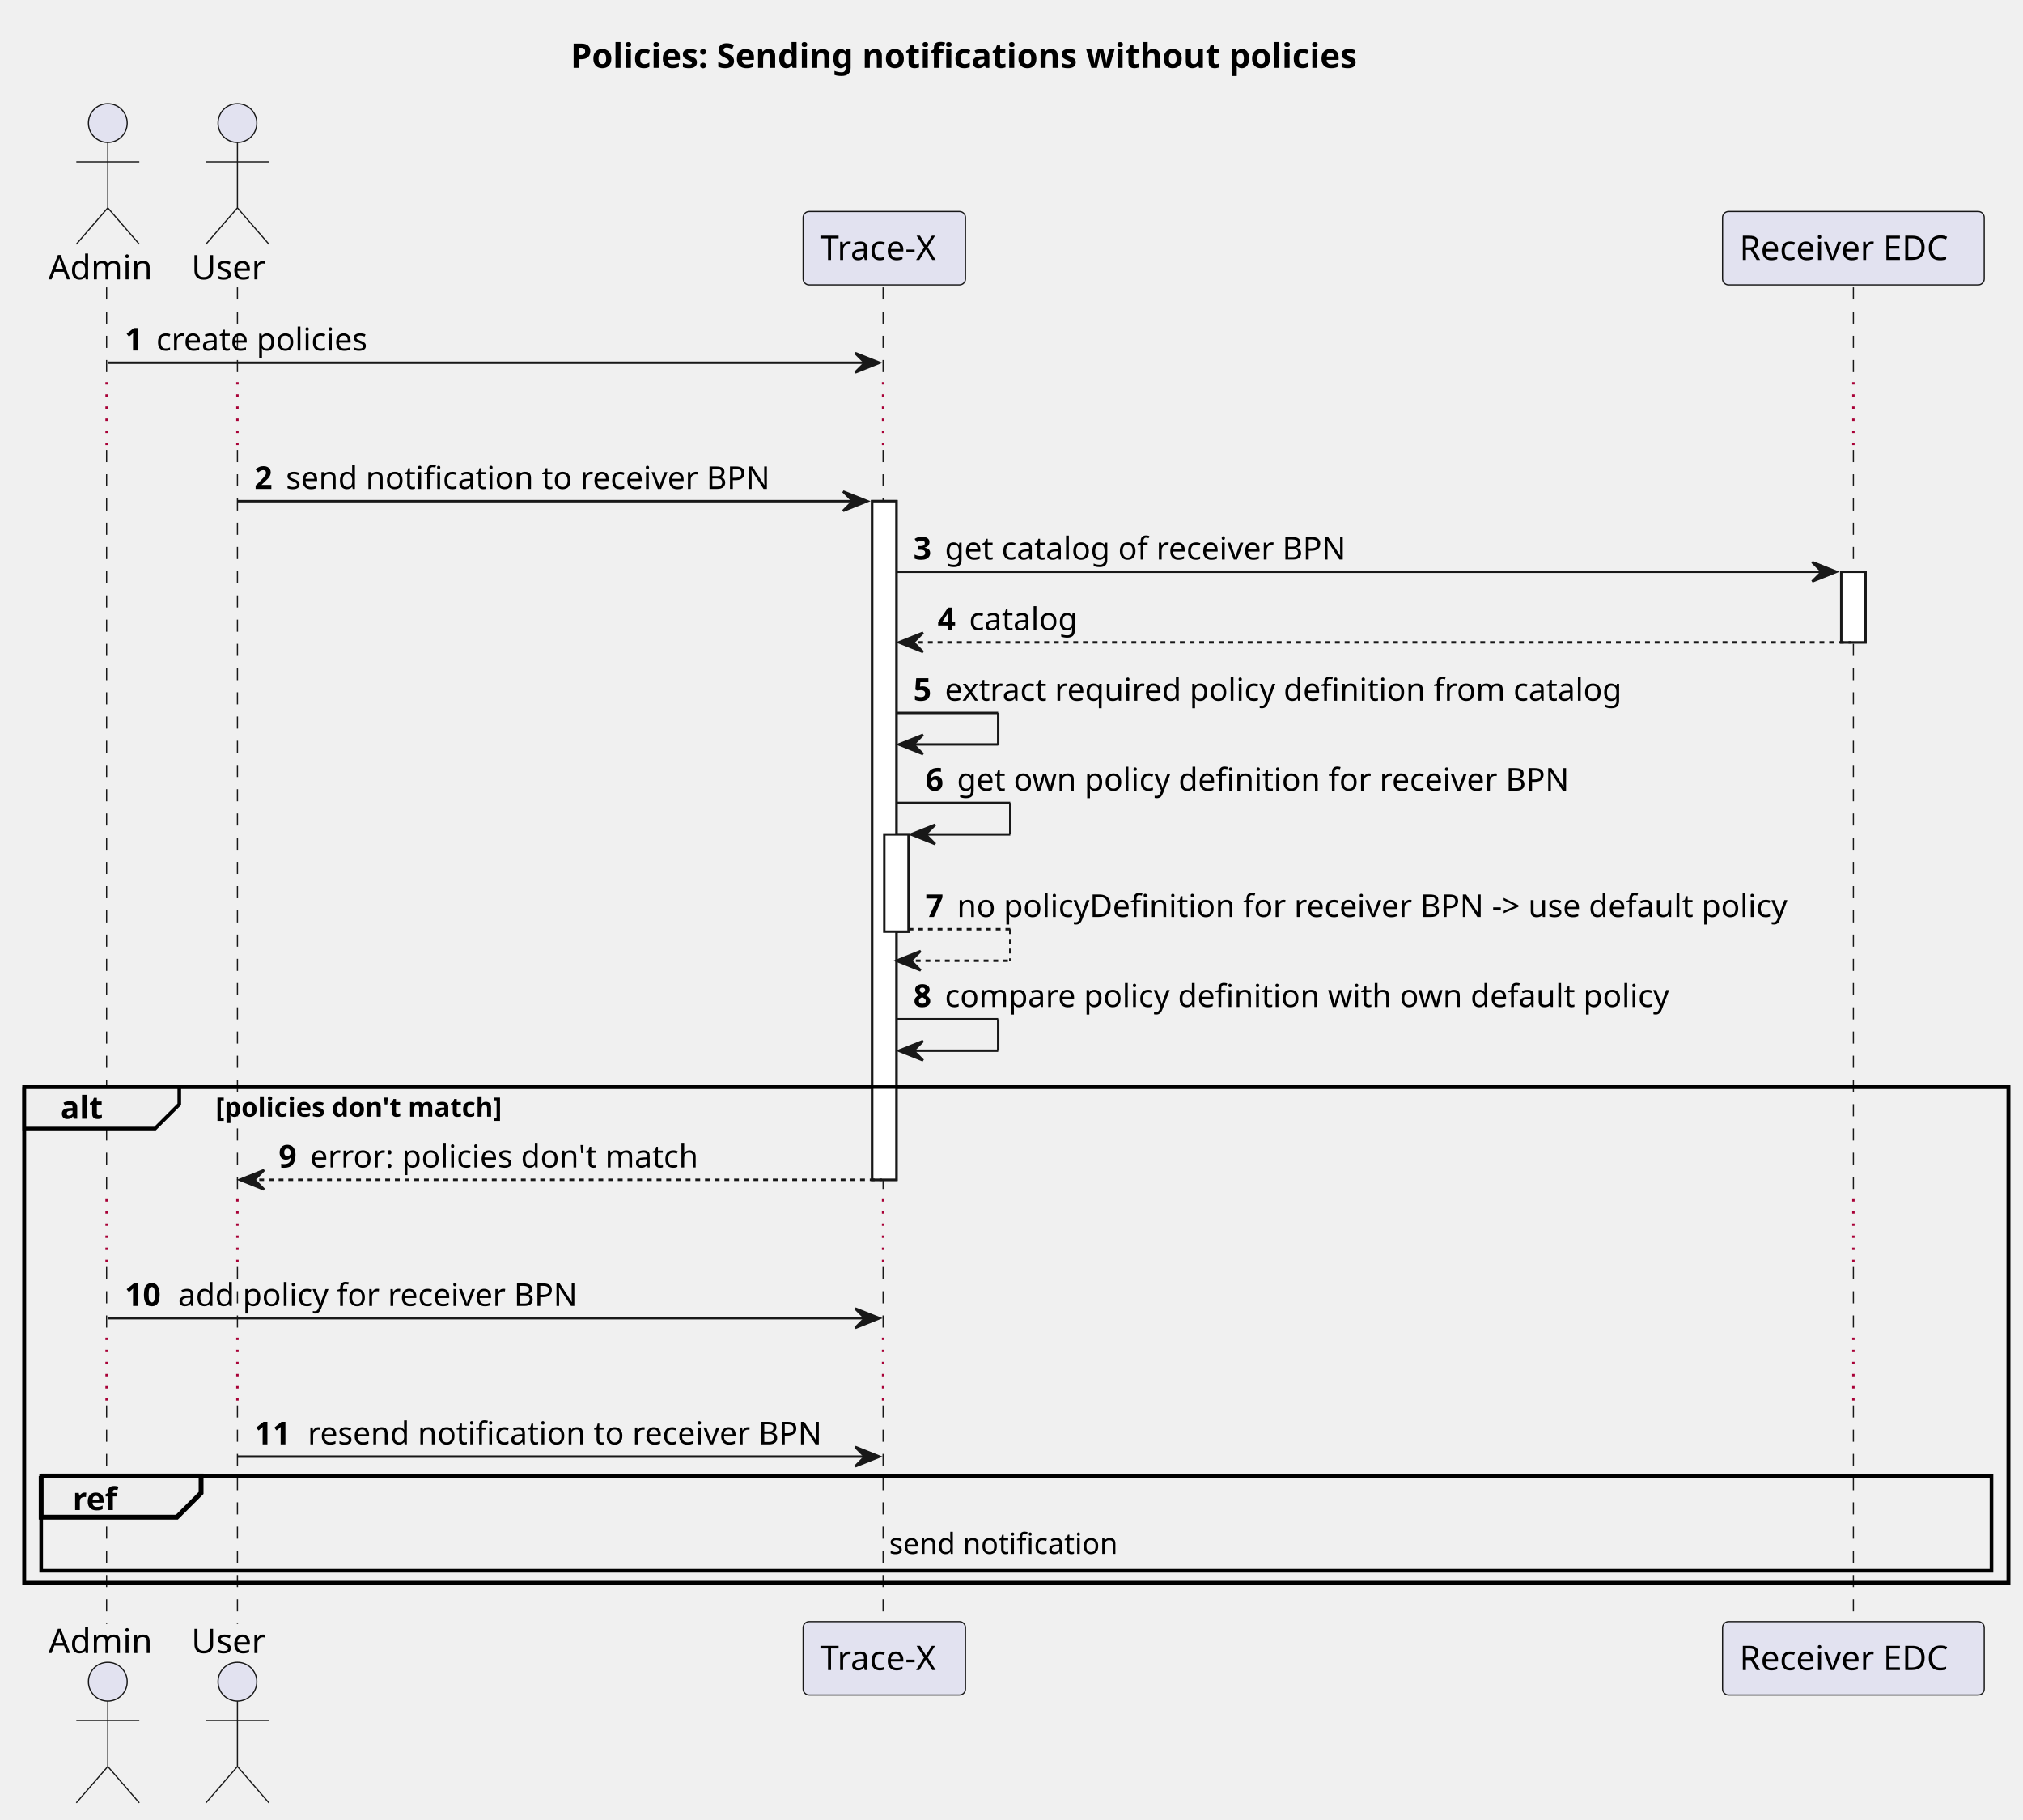
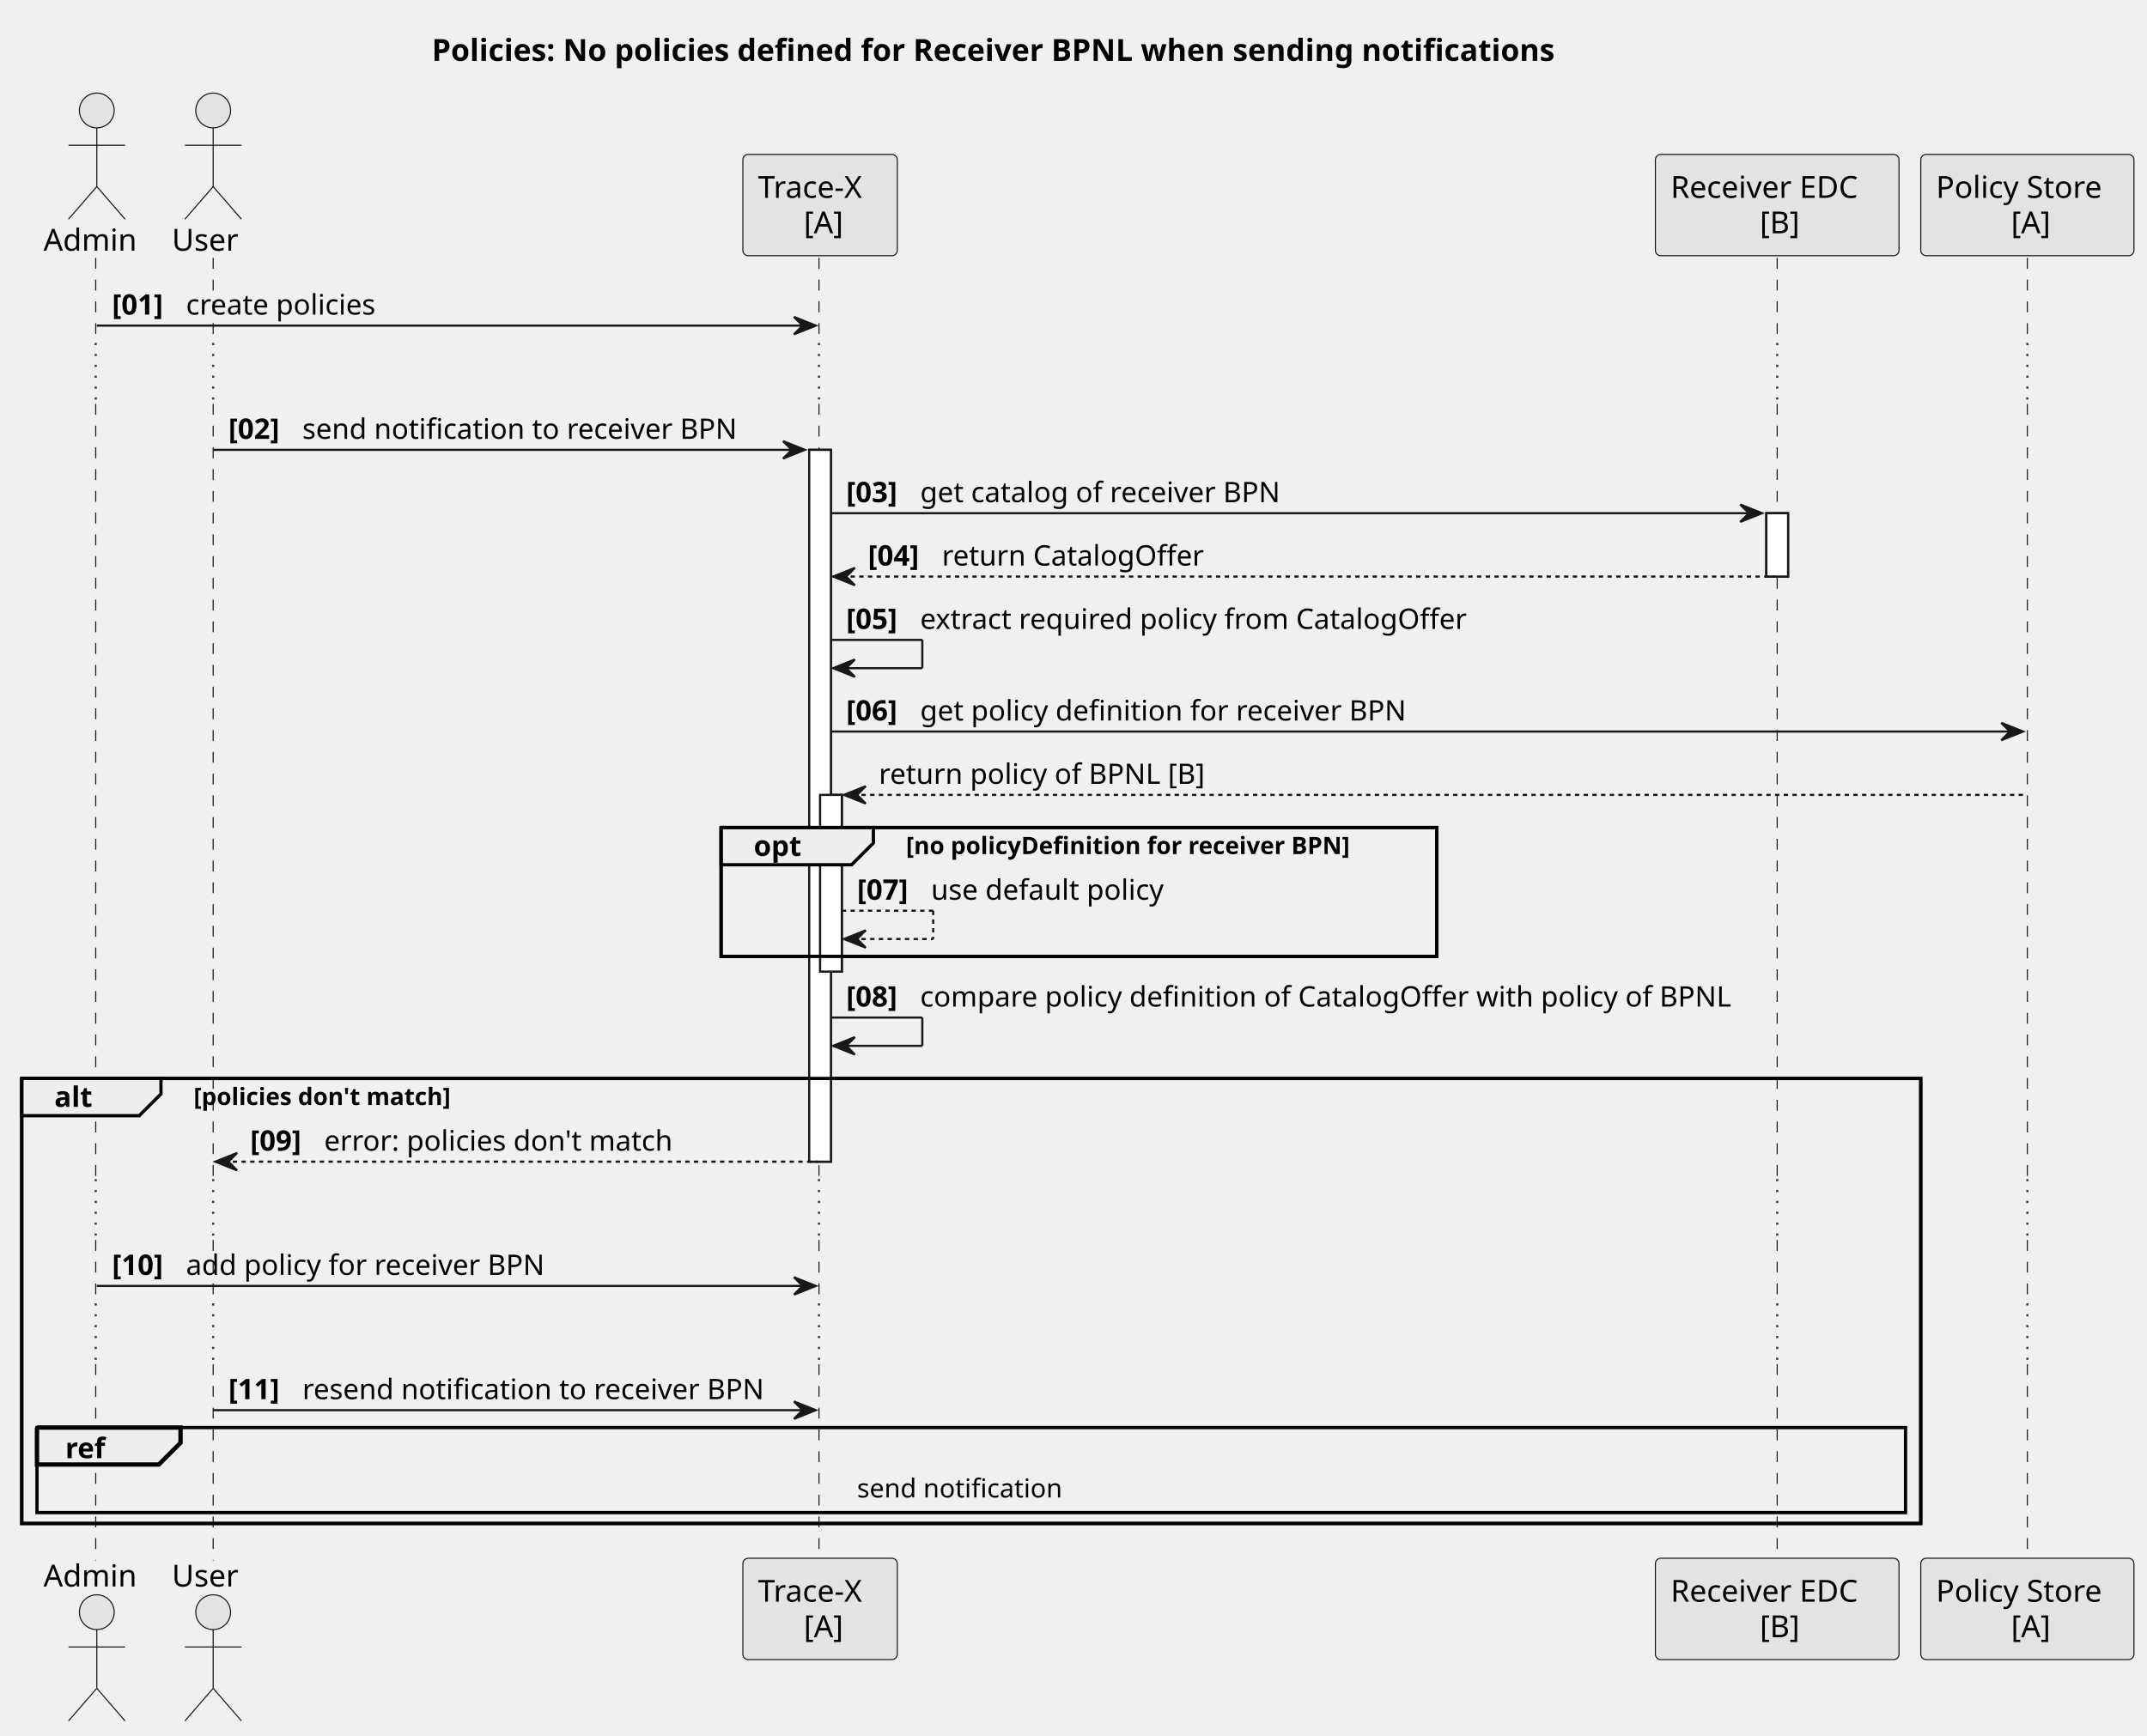
- <svg xmlns="http://www.w3.org/2000/svg" contentStyleType="text/css" height="751px" preserveAspectRatio="none" style="width:835px;height:751px;background:#FFFFFF;" version="1.1" viewBox="0 0 835 751" width="835px" zoomAndPan="magnify">
+ <svg xmlns="http://www.w3.org/2000/svg" contentStyleType="text/css" height="798px" preserveAspectRatio="none" style="width:987px;height:798px;background:#FFFFFF;" version="1.1" viewBox="0 0 987 798" width="987px" zoomAndPan="magnify">
  <defs />
  <g>
-     <text fill="#000000" font-family="sans-serif" font-size="14" font-weight="bold" lengthAdjust="spacing" textLength="367" x="235.5" y="27.995">Policies: Sending notifications without policies</text>
-     <rect fill="#FFFFFF" height="280.062" style="stroke:#181818;stroke-width:1.0;" width="10" x="360" y="206.859" />
-     <rect fill="#FFFFFF" height="40.133" style="stroke:#181818;stroke-width:1.0;" width="10" x="365" y="344.391" />
-     <rect fill="#FFFFFF" height="29.133" style="stroke:#181818;stroke-width:1.0;" width="10" x="760" y="235.992" />
-     <rect fill="none" height="204.633" style="stroke:#000000;stroke-width:1.5;" width="819" x="10" y="448.656" />
+     <text fill="#000000" font-family="Architects daughter" font-size="14" font-weight="bold" lengthAdjust="spacing" textLength="588" x="198.5" y="27.995">Policies: No policies defined for Receiver BPNL when sending notifications</text>
+     <rect fill="#FFFFFF" height="327.328" style="stroke:#181818;stroke-width:1.0;" width="10" x="372" y="206.859" />
+     <rect fill="#FFFFFF" height="81.266" style="stroke:#181818;stroke-width:1.0;" width="10" x="377" y="365.523" />
+     <rect fill="#FFFFFF" height="29.133" style="stroke:#181818;stroke-width:1.0;" width="10" x="812" y="235.992" />
+     <rect fill="none" height="59.266" style="stroke:#000000;stroke-width:1.5;" width="329" x="331.5" y="380.523" />
+     <rect fill="none" height="204.633" style="stroke:#000000;stroke-width:1.5;" width="873" x="10" y="495.922" />
    <line style="stroke:#181818;stroke-width:0.5;stroke-dasharray:5.0,5.0;" x1="44" x2="44" y1="118.594" y2="157.727" />
-     <line style="stroke:#A80036;stroke-width:1.0;stroke-dasharray:1.0,4.0;" x1="44" x2="44" y1="157.727" y2="185.727" />
-     <line style="stroke:#181818;stroke-width:0.5;stroke-dasharray:5.0,5.0;" x1="44" x2="44" y1="185.727" y2="494.922" />
-     <line style="stroke:#A80036;stroke-width:1.0;stroke-dasharray:1.0,4.0;" x1="44" x2="44" y1="494.922" y2="522.922" />
-     <line style="stroke:#181818;stroke-width:0.5;stroke-dasharray:5.0,5.0;" x1="44" x2="44" y1="522.922" y2="552.055" />
-     <line style="stroke:#A80036;stroke-width:1.0;stroke-dasharray:1.0,4.0;" x1="44" x2="44" y1="552.055" y2="580.055" />
-     <line style="stroke:#181818;stroke-width:0.5;stroke-dasharray:5.0,5.0;" x1="44" x2="44" y1="580.055" y2="670.289" />
+     <line style="stroke:#383838;stroke-width:1.0;stroke-dasharray:1.0,4.0;" x1="44" x2="44" y1="157.727" y2="185.727" />
+     <line style="stroke:#181818;stroke-width:0.5;stroke-dasharray:5.0,5.0;" x1="44" x2="44" y1="185.727" y2="542.188" />
+     <line style="stroke:#383838;stroke-width:1.0;stroke-dasharray:1.0,4.0;" x1="44" x2="44" y1="542.188" y2="570.188" />
+     <line style="stroke:#181818;stroke-width:0.5;stroke-dasharray:5.0,5.0;" x1="44" x2="44" y1="570.188" y2="599.32" />
+     <line style="stroke:#383838;stroke-width:1.0;stroke-dasharray:1.0,4.0;" x1="44" x2="44" y1="599.32" y2="627.32" />
+     <line style="stroke:#181818;stroke-width:0.5;stroke-dasharray:5.0,5.0;" x1="44" x2="44" y1="627.32" y2="717.555" />
    <line style="stroke:#181818;stroke-width:0.5;stroke-dasharray:5.0,5.0;" x1="98" x2="98" y1="118.594" y2="157.727" />
-     <line style="stroke:#A80036;stroke-width:1.0;stroke-dasharray:1.0,4.0;" x1="98" x2="98" y1="157.727" y2="185.727" />
-     <line style="stroke:#181818;stroke-width:0.5;stroke-dasharray:5.0,5.0;" x1="98" x2="98" y1="185.727" y2="494.922" />
-     <line style="stroke:#A80036;stroke-width:1.0;stroke-dasharray:1.0,4.0;" x1="98" x2="98" y1="494.922" y2="522.922" />
-     <line style="stroke:#181818;stroke-width:0.5;stroke-dasharray:5.0,5.0;" x1="98" x2="98" y1="522.922" y2="552.055" />
-     <line style="stroke:#A80036;stroke-width:1.0;stroke-dasharray:1.0,4.0;" x1="98" x2="98" y1="552.055" y2="580.055" />
-     <line style="stroke:#181818;stroke-width:0.5;stroke-dasharray:5.0,5.0;" x1="98" x2="98" y1="580.055" y2="670.289" />
-     <line style="stroke:#181818;stroke-width:0.5;stroke-dasharray:5.0,5.0;" x1="364.5" x2="364.5" y1="118.594" y2="157.727" />
-     <line style="stroke:#A80036;stroke-width:1.0;stroke-dasharray:1.0,4.0;" x1="364.5" x2="364.5" y1="157.727" y2="185.727" />
-     <line style="stroke:#181818;stroke-width:0.5;stroke-dasharray:5.0,5.0;" x1="364.5" x2="364.5" y1="185.727" y2="494.922" />
-     <line style="stroke:#A80036;stroke-width:1.0;stroke-dasharray:1.0,4.0;" x1="364.5" x2="364.5" y1="494.922" y2="522.922" />
-     <line style="stroke:#181818;stroke-width:0.5;stroke-dasharray:5.0,5.0;" x1="364.5" x2="364.5" y1="522.922" y2="552.055" />
-     <line style="stroke:#A80036;stroke-width:1.0;stroke-dasharray:1.0,4.0;" x1="364.5" x2="364.5" y1="552.055" y2="580.055" />
-     <line style="stroke:#181818;stroke-width:0.5;stroke-dasharray:5.0,5.0;" x1="364.5" x2="364.5" y1="580.055" y2="670.289" />
-     <line style="stroke:#181818;stroke-width:0.5;stroke-dasharray:5.0,5.0;" x1="765" x2="765" y1="118.594" y2="157.727" />
-     <line style="stroke:#A80036;stroke-width:1.0;stroke-dasharray:1.0,4.0;" x1="765" x2="765" y1="157.727" y2="185.727" />
-     <line style="stroke:#181818;stroke-width:0.5;stroke-dasharray:5.0,5.0;" x1="765" x2="765" y1="185.727" y2="494.922" />
-     <line style="stroke:#A80036;stroke-width:1.0;stroke-dasharray:1.0,4.0;" x1="765" x2="765" y1="494.922" y2="522.922" />
-     <line style="stroke:#181818;stroke-width:0.5;stroke-dasharray:5.0,5.0;" x1="765" x2="765" y1="522.922" y2="552.055" />
-     <line style="stroke:#A80036;stroke-width:1.0;stroke-dasharray:1.0,4.0;" x1="765" x2="765" y1="552.055" y2="580.055" />
-     <line style="stroke:#181818;stroke-width:0.5;stroke-dasharray:5.0,5.0;" x1="765" x2="765" y1="580.055" y2="670.289" />
-     <text fill="#000000" font-family="sans-serif" font-size="14" lengthAdjust="spacing" textLength="43" x="20" y="115.292">Admin</text>
-     <ellipse cx="44.5" cy="50.797" fill="#E2E2F0" rx="8" ry="8" style="stroke:#181818;stroke-width:0.5;" />
+     <line style="stroke:#383838;stroke-width:1.0;stroke-dasharray:1.0,4.0;" x1="98" x2="98" y1="157.727" y2="185.727" />
+     <line style="stroke:#181818;stroke-width:0.5;stroke-dasharray:5.0,5.0;" x1="98" x2="98" y1="185.727" y2="542.188" />
+     <line style="stroke:#383838;stroke-width:1.0;stroke-dasharray:1.0,4.0;" x1="98" x2="98" y1="542.188" y2="570.188" />
+     <line style="stroke:#181818;stroke-width:0.5;stroke-dasharray:5.0,5.0;" x1="98" x2="98" y1="570.188" y2="599.32" />
+     <line style="stroke:#383838;stroke-width:1.0;stroke-dasharray:1.0,4.0;" x1="98" x2="98" y1="599.32" y2="627.32" />
+     <line style="stroke:#181818;stroke-width:0.5;stroke-dasharray:5.0,5.0;" x1="98" x2="98" y1="627.32" y2="717.555" />
+     <line style="stroke:#181818;stroke-width:0.5;stroke-dasharray:5.0,5.0;" x1="376.5" x2="376.5" y1="118.594" y2="157.727" />
+     <line style="stroke:#383838;stroke-width:1.0;stroke-dasharray:1.0,4.0;" x1="376.5" x2="376.5" y1="157.727" y2="185.727" />
+     <line style="stroke:#181818;stroke-width:0.5;stroke-dasharray:5.0,5.0;" x1="376.5" x2="376.5" y1="185.727" y2="542.188" />
+     <line style="stroke:#383838;stroke-width:1.0;stroke-dasharray:1.0,4.0;" x1="376.5" x2="376.5" y1="542.188" y2="570.188" />
+     <line style="stroke:#181818;stroke-width:0.5;stroke-dasharray:5.0,5.0;" x1="376.5" x2="376.5" y1="570.188" y2="599.32" />
+     <line style="stroke:#383838;stroke-width:1.0;stroke-dasharray:1.0,4.0;" x1="376.5" x2="376.5" y1="599.32" y2="627.32" />
+     <line style="stroke:#181818;stroke-width:0.5;stroke-dasharray:5.0,5.0;" x1="376.5" x2="376.5" y1="627.32" y2="717.555" />
+     <line style="stroke:#181818;stroke-width:0.5;stroke-dasharray:5.0,5.0;" x1="817" x2="817" y1="118.594" y2="157.727" />
+     <line style="stroke:#383838;stroke-width:1.0;stroke-dasharray:1.0,4.0;" x1="817" x2="817" y1="157.727" y2="185.727" />
+     <line style="stroke:#181818;stroke-width:0.5;stroke-dasharray:5.0,5.0;" x1="817" x2="817" y1="185.727" y2="542.188" />
+     <line style="stroke:#383838;stroke-width:1.0;stroke-dasharray:1.0,4.0;" x1="817" x2="817" y1="542.188" y2="570.188" />
+     <line style="stroke:#181818;stroke-width:0.5;stroke-dasharray:5.0,5.0;" x1="817" x2="817" y1="570.188" y2="599.32" />
+     <line style="stroke:#383838;stroke-width:1.0;stroke-dasharray:1.0,4.0;" x1="817" x2="817" y1="599.32" y2="627.32" />
+     <line style="stroke:#181818;stroke-width:0.5;stroke-dasharray:5.0,5.0;" x1="817" x2="817" y1="627.32" y2="717.555" />
+     <line style="stroke:#181818;stroke-width:0.5;stroke-dasharray:5.0,5.0;" x1="932" x2="932" y1="118.594" y2="157.727" />
+     <line style="stroke:#383838;stroke-width:1.0;stroke-dasharray:1.0,4.0;" x1="932" x2="932" y1="157.727" y2="185.727" />
+     <line style="stroke:#181818;stroke-width:0.5;stroke-dasharray:5.0,5.0;" x1="932" x2="932" y1="185.727" y2="542.188" />
+     <line style="stroke:#383838;stroke-width:1.0;stroke-dasharray:1.0,4.0;" x1="932" x2="932" y1="542.188" y2="570.188" />
+     <line style="stroke:#181818;stroke-width:0.5;stroke-dasharray:5.0,5.0;" x1="932" x2="932" y1="570.188" y2="599.32" />
+     <line style="stroke:#383838;stroke-width:1.0;stroke-dasharray:1.0,4.0;" x1="932" x2="932" y1="599.32" y2="627.32" />
+     <line style="stroke:#181818;stroke-width:0.5;stroke-dasharray:5.0,5.0;" x1="932" x2="932" y1="627.32" y2="717.555" />
+     <text fill="#000000" font-family="Architects daughter" font-size="14" lengthAdjust="spacing" textLength="43" x="20" y="115.292">Admin</text>
+     <ellipse cx="44.5" cy="50.797" fill="#E3E3E3" rx="8" ry="8" style="stroke:#181818;stroke-width:0.5;" />
    <path d="M44.5,58.797 L44.5,85.797 M31.5,66.797 L57.5,66.797 M44.5,85.797 L31.5,100.797 M44.5,85.797 L57.5,100.797 " fill="none" style="stroke:#181818;stroke-width:0.5;" />
-     <text fill="#000000" font-family="sans-serif" font-size="14" lengthAdjust="spacing" textLength="43" x="20" y="682.284">Admin</text>
-     <ellipse cx="44.5" cy="694.086" fill="#E2E2F0" rx="8" ry="8" style="stroke:#181818;stroke-width:0.5;" />
-     <path d="M44.5,702.086 L44.5,729.086 M31.5,710.086 L57.5,710.086 M44.5,729.086 L31.5,744.086 M44.5,729.086 L57.5,744.086 " fill="none" style="stroke:#181818;stroke-width:0.5;" />
-     <text fill="#000000" font-family="sans-serif" font-size="14" lengthAdjust="spacing" textLength="32" x="79" y="115.292">User</text>
-     <ellipse cx="98" cy="50.797" fill="#E2E2F0" rx="8" ry="8" style="stroke:#181818;stroke-width:0.5;" />
+     <text fill="#000000" font-family="Architects daughter" font-size="14" lengthAdjust="spacing" textLength="43" x="20" y="729.55">Admin</text>
+     <ellipse cx="44.5" cy="741.352" fill="#E3E3E3" rx="8" ry="8" style="stroke:#181818;stroke-width:0.5;" />
+     <path d="M44.5,749.352 L44.5,776.352 M31.5,757.352 L57.5,757.352 M44.5,776.352 L31.5,791.352 M44.5,776.352 L57.5,791.352 " fill="none" style="stroke:#181818;stroke-width:0.5;" />
+     <text fill="#000000" font-family="Architects daughter" font-size="14" lengthAdjust="spacing" textLength="32" x="79" y="115.292">User</text>
+     <ellipse cx="98" cy="50.797" fill="#E3E3E3" rx="8" ry="8" style="stroke:#181818;stroke-width:0.5;" />
    <path d="M98,58.797 L98,85.797 M85,66.797 L111,66.797 M98,85.797 L85,100.797 M98,85.797 L111,100.797 " fill="none" style="stroke:#181818;stroke-width:0.5;" />
-     <text fill="#000000" font-family="sans-serif" font-size="14" lengthAdjust="spacing" textLength="32" x="79" y="682.284">User</text>
-     <ellipse cx="98" cy="694.086" fill="#E2E2F0" rx="8" ry="8" style="stroke:#181818;stroke-width:0.5;" />
-     <path d="M98,702.086 L98,729.086 M85,710.086 L111,710.086 M98,729.086 L85,744.086 M98,729.086 L111,744.086 " fill="none" style="stroke:#181818;stroke-width:0.5;" />
-     <rect fill="#E2E2F0" height="30.297" rx="2.5" ry="2.5" style="stroke:#181818;stroke-width:0.5;" width="67" x="331.5" y="87.297" />
-     <text fill="#000000" font-family="sans-serif" font-size="14" lengthAdjust="spacing" textLength="53" x="338.5" y="107.292">Trace-X</text>
-     <rect fill="#E2E2F0" height="30.297" rx="2.5" ry="2.5" style="stroke:#181818;stroke-width:0.5;" width="67" x="331.5" y="669.289" />
-     <text fill="#000000" font-family="sans-serif" font-size="14" lengthAdjust="spacing" textLength="53" x="338.5" y="689.284">Trace-X</text>
-     <rect fill="#E2E2F0" height="30.297" rx="2.5" ry="2.5" style="stroke:#181818;stroke-width:0.5;" width="108" x="711" y="87.297" />
-     <text fill="#000000" font-family="sans-serif" font-size="14" lengthAdjust="spacing" textLength="94" x="718" y="107.292">Receiver EDC</text>
-     <rect fill="#E2E2F0" height="30.297" rx="2.5" ry="2.5" style="stroke:#181818;stroke-width:0.5;" width="108" x="711" y="669.289" />
-     <text fill="#000000" font-family="sans-serif" font-size="14" lengthAdjust="spacing" textLength="94" x="718" y="689.284">Receiver EDC</text>
-     <rect fill="#FFFFFF" height="280.062" style="stroke:#181818;stroke-width:1.0;" width="10" x="360" y="206.859" />
-     <rect fill="#FFFFFF" height="40.133" style="stroke:#181818;stroke-width:1.0;" width="10" x="365" y="344.391" />
-     <rect fill="#FFFFFF" height="29.133" style="stroke:#181818;stroke-width:1.0;" width="10" x="760" y="235.992" />
-     <polygon fill="#181818" points="353,145.727,363,149.727,353,153.727,357,149.727" style="stroke:#181818;stroke-width:1.0;" />
-     <line style="stroke:#181818;stroke-width:1.0;" x1="44.5" x2="359" y1="149.727" y2="149.727" />
-     <text fill="#000000" font-family="sans-serif" font-size="13" font-weight="bold" lengthAdjust="spacing" textLength="9" x="51.5" y="144.661">1</text>
-     <text fill="#000000" font-family="sans-serif" font-size="13" lengthAdjust="spacing" textLength="92" x="64.5" y="144.661">create policies</text>
-     <polygon fill="#181818" points="348,202.859,358,206.859,348,210.859,352,206.859" style="stroke:#181818;stroke-width:1.0;" />
-     <line style="stroke:#181818;stroke-width:1.0;" x1="98" x2="354" y1="206.859" y2="206.859" />
-     <text fill="#000000" font-family="sans-serif" font-size="13" font-weight="bold" lengthAdjust="spacing" textLength="9" x="105" y="201.793">2</text>
-     <text fill="#000000" font-family="sans-serif" font-size="13" lengthAdjust="spacing" textLength="208" x="118" y="201.793">send notification to receiver BPN</text>
-     <polygon fill="#181818" points="748,231.992,758,235.992,748,239.992,752,235.992" style="stroke:#181818;stroke-width:1.0;" />
-     <line style="stroke:#181818;stroke-width:1.0;" x1="370" x2="754" y1="235.992" y2="235.992" />
-     <text fill="#000000" font-family="sans-serif" font-size="13" font-weight="bold" lengthAdjust="spacing" textLength="9" x="377" y="230.926">3</text>
-     <text fill="#000000" font-family="sans-serif" font-size="13" lengthAdjust="spacing" textLength="174" x="390" y="230.926">get catalog of receiver BPN</text>
-     <polygon fill="#181818" points="381,261.125,371,265.125,381,269.125,377,265.125" style="stroke:#181818;stroke-width:1.0;" />
-     <line style="stroke:#181818;stroke-width:1.0;stroke-dasharray:2.0,2.0;" x1="375" x2="764" y1="265.125" y2="265.125" />
-     <text fill="#000000" font-family="sans-serif" font-size="13" font-weight="bold" lengthAdjust="spacing" textLength="9" x="387" y="260.059">4</text>
-     <text fill="#000000" font-family="sans-serif" font-size="13" lengthAdjust="spacing" textLength="47" x="400" y="260.059">catalog</text>
-     <line style="stroke:#181818;stroke-width:1.0;" x1="370" x2="412" y1="294.258" y2="294.258" />
-     <line style="stroke:#181818;stroke-width:1.0;" x1="412" x2="412" y1="294.258" y2="307.258" />
-     <line style="stroke:#181818;stroke-width:1.0;" x1="371" x2="412" y1="307.258" y2="307.258" />
-     <polygon fill="#181818" points="381,303.258,371,307.258,381,311.258,377,307.258" style="stroke:#181818;stroke-width:1.0;" />
-     <text fill="#000000" font-family="sans-serif" font-size="13" font-weight="bold" lengthAdjust="spacing" textLength="9" x="377" y="289.192">5</text>
-     <text fill="#000000" font-family="sans-serif" font-size="13" lengthAdjust="spacing" textLength="289" x="390" y="289.192">extract required policy definition from catalog</text>
-     <line style="stroke:#181818;stroke-width:1.0;" x1="370" x2="417" y1="331.391" y2="331.391" />
-     <line style="stroke:#181818;stroke-width:1.0;" x1="417" x2="417" y1="331.391" y2="344.391" />
-     <line style="stroke:#181818;stroke-width:1.0;" x1="376" x2="417" y1="344.391" y2="344.391" />
-     <polygon fill="#181818" points="386,340.391,376,344.391,386,348.391,382,344.391" style="stroke:#181818;stroke-width:1.0;" />
-     <text fill="#000000" font-family="sans-serif" font-size="13" font-weight="bold" lengthAdjust="spacing" textLength="9" x="382" y="326.325">6</text>
-     <text fill="#000000" font-family="sans-serif" font-size="13" lengthAdjust="spacing" textLength="259" x="395" y="326.325">get own policy definition for receiver BPN</text>
-     <line style="stroke:#181818;stroke-width:1.0;stroke-dasharray:2.0,2.0;" x1="375" x2="417" y1="383.523" y2="383.523" />
-     <line style="stroke:#181818;stroke-width:1.0;stroke-dasharray:2.0,2.0;" x1="417" x2="417" y1="383.523" y2="396.523" />
-     <line style="stroke:#181818;stroke-width:1.0;stroke-dasharray:2.0,2.0;" x1="370" x2="417" y1="396.523" y2="396.523" />
-     <polygon fill="#181818" points="380,392.523,370,396.523,380,400.523,376,396.523" style="stroke:#181818;stroke-width:1.0;" />
-     <text fill="#000000" font-family="sans-serif" font-size="13" font-weight="bold" lengthAdjust="spacing" textLength="9" x="382" y="378.457">7</text>
-     <text fill="#000000" font-family="sans-serif" font-size="13" lengthAdjust="spacing" textLength="358" x="395" y="378.457">no policyDefinition for receiver BPN -&gt; use default policy</text>
-     <line style="stroke:#181818;stroke-width:1.0;" x1="370" x2="412" y1="420.656" y2="420.656" />
-     <line style="stroke:#181818;stroke-width:1.0;" x1="412" x2="412" y1="420.656" y2="433.656" />
-     <line style="stroke:#181818;stroke-width:1.0;" x1="371" x2="412" y1="433.656" y2="433.656" />
-     <polygon fill="#181818" points="381,429.656,371,433.656,381,437.656,377,433.656" style="stroke:#181818;stroke-width:1.0;" />
-     <text fill="#000000" font-family="sans-serif" font-size="13" font-weight="bold" lengthAdjust="spacing" textLength="9" x="377" y="415.59">8</text>
-     <text fill="#000000" font-family="sans-serif" font-size="13" lengthAdjust="spacing" textLength="305" x="390" y="415.59">compare policy definition with own default policy</text>
-     <path d="M10,448.656 L74,448.656 L74,455.789 L64,465.789 L10,465.789 L10,448.656 " fill="#EEEEEE" style="stroke:#000000;stroke-width:1.5;" />
-     <rect fill="none" height="204.633" style="stroke:#000000;stroke-width:1.5;" width="819" x="10" y="448.656" />
-     <text fill="#000000" font-family="sans-serif" font-size="13" font-weight="bold" lengthAdjust="spacing" textLength="19" x="25" y="461.723">alt</text>
-     <text fill="#000000" font-family="sans-serif" font-size="11" font-weight="bold" lengthAdjust="spacing" textLength="139" x="89" y="460.867">[policies don't match]</text>
-     <polygon fill="#181818" points="109,482.922,99,486.922,109,490.922,105,486.922" style="stroke:#181818;stroke-width:1.0;" />
-     <line style="stroke:#181818;stroke-width:1.0;stroke-dasharray:2.0,2.0;" x1="103" x2="364" y1="486.922" y2="486.922" />
-     <text fill="#000000" font-family="sans-serif" font-size="13" font-weight="bold" lengthAdjust="spacing" textLength="9" x="115" y="481.856">9</text>
-     <text fill="#000000" font-family="sans-serif" font-size="13" lengthAdjust="spacing" textLength="167" x="128" y="481.856">error: policies don't match</text>
-     <polygon fill="#181818" points="353,540.055,363,544.055,353,548.055,357,544.055" style="stroke:#181818;stroke-width:1.0;" />
-     <line style="stroke:#181818;stroke-width:1.0;" x1="44.5" x2="359" y1="544.055" y2="544.055" />
-     <text fill="#000000" font-family="sans-serif" font-size="13" font-weight="bold" lengthAdjust="spacing" textLength="18" x="51.5" y="538.989">10</text>
-     <text fill="#000000" font-family="sans-serif" font-size="13" lengthAdjust="spacing" textLength="171" x="73.5" y="538.989">add policy for receiver BPN</text>
-     <polygon fill="#181818" points="353,597.188,363,601.188,353,605.188,357,601.188" style="stroke:#181818;stroke-width:1.0;" />
-     <line style="stroke:#181818;stroke-width:1.0;" x1="98" x2="359" y1="601.188" y2="601.188" />
-     <text fill="#000000" font-family="sans-serif" font-size="13" font-weight="bold" lengthAdjust="spacing" textLength="18" x="105" y="596.122">11</text>
-     <text fill="#000000" font-family="sans-serif" font-size="13" lengthAdjust="spacing" textLength="221" x="127" y="596.122">resend notification to receiver BPN</text>
-     <rect fill="none" height="39.102" style="stroke:#000000;stroke-width:1.5;" width="805" x="17" y="609.188" />
-     <path d="M17,609.188 L83,609.188 L83,616.188 L73,626.188 L17,626.188 L17,609.188 " fill="#EEEEEE" style="stroke:#000000;stroke-width:2.0;" />
-     <text fill="#000000" font-family="sans-serif" font-size="13" font-weight="bold" lengthAdjust="spacing" textLength="21" x="30" y="623.254">ref</text>
-     <text fill="#000000" font-family="sans-serif" font-size="12" lengthAdjust="spacing" textLength="105" x="367" y="641.326">send notification</text>
+     <text fill="#000000" font-family="Architects daughter" font-size="14" lengthAdjust="spacing" textLength="32" x="79" y="729.55">User</text>
+     <ellipse cx="98" cy="741.352" fill="#E3E3E3" rx="8" ry="8" style="stroke:#181818;stroke-width:0.5;" />
+     <path d="M98,749.352 L98,776.352 M85,757.352 L111,757.352 M98,776.352 L85,791.352 M98,776.352 L111,791.352 " fill="none" style="stroke:#181818;stroke-width:0.5;" />
+     <rect fill="#E3E3E3" height="46.594" rx="2.5" ry="2.5" style="stroke:#181818;stroke-width:0.5;" width="71" x="341.5" y="71" />
+     <text fill="#000000" font-family="Architects daughter" font-size="14" lengthAdjust="spacing" textLength="53" x="348.5" y="90.995">Trace-X</text>
+     <text fill="#000000" font-family="Architects daughter" font-size="14" lengthAdjust="spacing" textLength="19" x="369.5" y="107.292">[A]</text>
+     <rect fill="#E3E3E3" height="46.594" rx="2.5" ry="2.5" style="stroke:#181818;stroke-width:0.5;" width="71" x="341.5" y="716.555" />
+     <text fill="#000000" font-family="Architects daughter" font-size="14" lengthAdjust="spacing" textLength="53" x="348.5" y="736.55">Trace-X</text>
+     <text fill="#000000" font-family="Architects daughter" font-size="14" lengthAdjust="spacing" textLength="19" x="369.5" y="752.847">[A]</text>
+     <rect fill="#E3E3E3" height="46.594" rx="2.5" ry="2.5" style="stroke:#181818;stroke-width:0.5;" width="112" x="761" y="71" />
+     <text fill="#000000" font-family="Architects daughter" font-size="14" lengthAdjust="spacing" textLength="94" x="768" y="90.995">Receiver EDC</text>
+     <text fill="#000000" font-family="Architects daughter" font-size="14" lengthAdjust="spacing" textLength="20" x="809" y="107.292">[B]</text>
+     <rect fill="#E3E3E3" height="46.594" rx="2.5" ry="2.5" style="stroke:#181818;stroke-width:0.5;" width="112" x="761" y="716.555" />
+     <text fill="#000000" font-family="Architects daughter" font-size="14" lengthAdjust="spacing" textLength="94" x="768" y="736.55">Receiver EDC</text>
+     <text fill="#000000" font-family="Architects daughter" font-size="14" lengthAdjust="spacing" textLength="20" x="809" y="752.847">[B]</text>
+     <rect fill="#E3E3E3" height="46.594" rx="2.5" ry="2.5" style="stroke:#181818;stroke-width:0.5;" width="98" x="883" y="71" />
+     <text fill="#000000" font-family="Architects daughter" font-size="14" lengthAdjust="spacing" textLength="80" x="890" y="90.995">Policy Store</text>
+     <text fill="#000000" font-family="Architects daughter" font-size="14" lengthAdjust="spacing" textLength="19" x="924.5" y="107.292">[A]</text>
+     <rect fill="#E3E3E3" height="46.594" rx="2.5" ry="2.5" style="stroke:#181818;stroke-width:0.5;" width="98" x="883" y="716.555" />
+     <text fill="#000000" font-family="Architects daughter" font-size="14" lengthAdjust="spacing" textLength="80" x="890" y="736.55">Policy Store</text>
+     <text fill="#000000" font-family="Architects daughter" font-size="14" lengthAdjust="spacing" textLength="19" x="924.5" y="752.847">[A]</text>
+     <rect fill="#FFFFFF" height="327.328" style="stroke:#181818;stroke-width:1.0;" width="10" x="372" y="206.859" />
+     <rect fill="#FFFFFF" height="81.266" style="stroke:#181818;stroke-width:1.0;" width="10" x="377" y="365.523" />
+     <rect fill="#FFFFFF" height="29.133" style="stroke:#181818;stroke-width:1.0;" width="10" x="812" y="235.992" />
+     <polygon fill="#181818" points="365,145.727,375,149.727,365,153.727,369,149.727" style="stroke:#181818;stroke-width:1.0;" />
+     <line style="stroke:#181818;stroke-width:1.0;" x1="44.5" x2="371" y1="149.727" y2="149.727" />
+     <text fill="#000000" font-family="Architects daughter" font-size="13" font-weight="bold" lengthAdjust="spacing" textLength="30" x="51.5" y="144.661">[01]</text>
+     <text fill="#000000" font-family="Architects daughter" font-size="13" lengthAdjust="spacing" textLength="92" x="85.5" y="144.661">create policies</text>
+     <polygon fill="#181818" points="360,202.859,370,206.859,360,210.859,364,206.859" style="stroke:#181818;stroke-width:1.0;" />
+     <line style="stroke:#181818;stroke-width:1.0;" x1="98" x2="366" y1="206.859" y2="206.859" />
+     <text fill="#000000" font-family="Architects daughter" font-size="13" font-weight="bold" lengthAdjust="spacing" textLength="30" x="105" y="201.793">[02]</text>
+     <text fill="#000000" font-family="Architects daughter" font-size="13" lengthAdjust="spacing" textLength="208" x="139" y="201.793">send notification to receiver BPN</text>
+     <polygon fill="#181818" points="800,231.992,810,235.992,800,239.992,804,235.992" style="stroke:#181818;stroke-width:1.0;" />
+     <line style="stroke:#181818;stroke-width:1.0;" x1="382" x2="806" y1="235.992" y2="235.992" />
+     <text fill="#000000" font-family="Architects daughter" font-size="13" font-weight="bold" lengthAdjust="spacing" textLength="30" x="389" y="230.926">[03]</text>
+     <text fill="#000000" font-family="Architects daughter" font-size="13" lengthAdjust="spacing" textLength="174" x="423" y="230.926">get catalog of receiver BPN</text>
+     <polygon fill="#181818" points="393,261.125,383,265.125,393,269.125,389,265.125" style="stroke:#181818;stroke-width:1.0;" />
+     <line style="stroke:#181818;stroke-width:1.0;stroke-dasharray:2.0,2.0;" x1="387" x2="816" y1="265.125" y2="265.125" />
+     <text fill="#000000" font-family="Architects daughter" font-size="13" font-weight="bold" lengthAdjust="spacing" textLength="30" x="399" y="260.059">[04]</text>
+     <text fill="#000000" font-family="Architects daughter" font-size="13" lengthAdjust="spacing" textLength="123" x="433" y="260.059">return CatalogOffer</text>
+     <line style="stroke:#181818;stroke-width:1.0;" x1="382" x2="424" y1="294.258" y2="294.258" />
+     <line style="stroke:#181818;stroke-width:1.0;" x1="424" x2="424" y1="294.258" y2="307.258" />
+     <line style="stroke:#181818;stroke-width:1.0;" x1="383" x2="424" y1="307.258" y2="307.258" />
+     <polygon fill="#181818" points="393,303.258,383,307.258,393,311.258,389,307.258" style="stroke:#181818;stroke-width:1.0;" />
+     <text fill="#000000" font-family="Architects daughter" font-size="13" font-weight="bold" lengthAdjust="spacing" textLength="30" x="389" y="289.192">[05]</text>
+     <text fill="#000000" font-family="Architects daughter" font-size="13" lengthAdjust="spacing" textLength="260" x="423" y="289.192">extract required policy from CatalogOffer</text>
+     <polygon fill="#181818" points="920,332.391,930,336.391,920,340.391,924,336.391" style="stroke:#181818;stroke-width:1.0;" />
+     <line style="stroke:#181818;stroke-width:1.0;" x1="382" x2="926" y1="336.391" y2="336.391" />
+     <text fill="#000000" font-family="Architects daughter" font-size="13" font-weight="bold" lengthAdjust="spacing" textLength="30" x="389" y="331.325">[06]</text>
+     <text fill="#000000" font-family="Architects daughter" font-size="13" lengthAdjust="spacing" textLength="230" x="423" y="331.325">get policy definition for receiver BPN</text>
+     <polygon fill="#181818" points="398,361.523,388,365.523,398,369.523,394,365.523" style="stroke:#181818;stroke-width:1.0;" />
+     <line style="stroke:#181818;stroke-width:1.0;stroke-dasharray:2.0,2.0;" x1="392" x2="931" y1="365.523" y2="365.523" />
+     <text fill="#000000" font-family="Architects daughter" font-size="13" lengthAdjust="spacing" textLength="156" x="404" y="360.457">return policy of BPNL [B]</text>
+     <path d="M331.5,380.523 L401.5,380.523 L401.5,387.656 L391.5,397.656 L331.5,397.656 L331.5,380.523 " fill="#EEEEEE" style="stroke:#000000;stroke-width:1.5;" />
+     <rect fill="none" height="59.266" style="stroke:#000000;stroke-width:1.5;" width="329" x="331.5" y="380.523" />
+     <text fill="#000000" font-family="Architects daughter" font-size="13" font-weight="bold" lengthAdjust="spacing" textLength="25" x="346.5" y="393.59">opt</text>
+     <text fill="#000000" font-family="Architects daughter" font-size="11" font-weight="bold" lengthAdjust="spacing" textLength="239" x="416.5" y="392.734">[no policyDefinition for receiver BPN]</text>
+     <line style="stroke:#181818;stroke-width:1.0;stroke-dasharray:2.0,2.0;" x1="387" x2="429" y1="418.789" y2="418.789" />
+     <line style="stroke:#181818;stroke-width:1.0;stroke-dasharray:2.0,2.0;" x1="429" x2="429" y1="418.789" y2="431.789" />
+     <line style="stroke:#181818;stroke-width:1.0;stroke-dasharray:2.0,2.0;" x1="388" x2="429" y1="431.789" y2="431.789" />
+     <polygon fill="#181818" points="398,427.789,388,431.789,398,435.789,394,431.789" style="stroke:#181818;stroke-width:1.0;" />
+     <text fill="#000000" font-family="Architects daughter" font-size="13" font-weight="bold" lengthAdjust="spacing" textLength="30" x="394" y="413.723">[07]</text>
+     <text fill="#000000" font-family="Architects daughter" font-size="13" lengthAdjust="spacing" textLength="111" x="428" y="413.723">use default policy</text>
+     <line style="stroke:#181818;stroke-width:1.0;" x1="382" x2="424" y1="467.922" y2="467.922" />
+     <line style="stroke:#181818;stroke-width:1.0;" x1="424" x2="424" y1="467.922" y2="480.922" />
+     <line style="stroke:#181818;stroke-width:1.0;" x1="383" x2="424" y1="480.922" y2="480.922" />
+     <polygon fill="#181818" points="393,476.922,383,480.922,393,484.922,389,480.922" style="stroke:#181818;stroke-width:1.0;" />
+     <text fill="#000000" font-family="Architects daughter" font-size="13" font-weight="bold" lengthAdjust="spacing" textLength="30" x="389" y="462.856">[08]</text>
+     <text fill="#000000" font-family="Architects daughter" font-size="13" lengthAdjust="spacing" textLength="382" x="423" y="462.856">compare policy definition of CatalogOffer with policy of BPNL</text>
+     <path d="M10,495.922 L74,495.922 L74,503.055 L64,513.055 L10,513.055 L10,495.922 " fill="#EEEEEE" style="stroke:#000000;stroke-width:1.5;" />
+     <rect fill="none" height="204.633" style="stroke:#000000;stroke-width:1.5;" width="873" x="10" y="495.922" />
+     <text fill="#000000" font-family="Architects daughter" font-size="13" font-weight="bold" lengthAdjust="spacing" textLength="19" x="25" y="508.989">alt</text>
+     <text fill="#000000" font-family="Architects daughter" font-size="11" font-weight="bold" lengthAdjust="spacing" textLength="139" x="89" y="508.132">[policies don't match]</text>
+     <polygon fill="#181818" points="109,530.188,99,534.188,109,538.188,105,534.188" style="stroke:#181818;stroke-width:1.0;" />
+     <line style="stroke:#181818;stroke-width:1.0;stroke-dasharray:2.0,2.0;" x1="103" x2="376" y1="534.188" y2="534.188" />
+     <text fill="#000000" font-family="Architects daughter" font-size="13" font-weight="bold" lengthAdjust="spacing" textLength="30" x="115" y="529.122">[09]</text>
+     <text fill="#000000" font-family="Architects daughter" font-size="13" lengthAdjust="spacing" textLength="167" x="149" y="529.122">error: policies don't match</text>
+     <polygon fill="#181818" points="365,587.32,375,591.32,365,595.32,369,591.32" style="stroke:#181818;stroke-width:1.0;" />
+     <line style="stroke:#181818;stroke-width:1.0;" x1="44.5" x2="371" y1="591.32" y2="591.32" />
+     <text fill="#000000" font-family="Architects daughter" font-size="13" font-weight="bold" lengthAdjust="spacing" textLength="30" x="51.5" y="586.254">[10]</text>
+     <text fill="#000000" font-family="Architects daughter" font-size="13" lengthAdjust="spacing" textLength="171" x="85.5" y="586.254">add policy for receiver BPN</text>
+     <polygon fill="#181818" points="365,644.453,375,648.453,365,652.453,369,648.453" style="stroke:#181818;stroke-width:1.0;" />
+     <line style="stroke:#181818;stroke-width:1.0;" x1="98" x2="371" y1="648.453" y2="648.453" />
+     <text fill="#000000" font-family="Architects daughter" font-size="13" font-weight="bold" lengthAdjust="spacing" textLength="30" x="105" y="643.387">[11]</text>
+     <text fill="#000000" font-family="Architects daughter" font-size="13" lengthAdjust="spacing" textLength="221" x="139" y="643.387">resend notification to receiver BPN</text>
+     <rect fill="none" height="39.102" style="stroke:#000000;stroke-width:1.5;" width="859" x="17" y="656.453" />
+     <path d="M17,656.453 L83,656.453 L83,663.453 L73,673.453 L17,673.453 L17,656.453 " fill="#EEEEEE" style="stroke:#000000;stroke-width:2.0;" />
+     <text fill="#000000" font-family="Architects daughter" font-size="13" font-weight="bold" lengthAdjust="spacing" textLength="21" x="30" y="670.52">ref</text>
+     <text fill="#000000" font-family="Architects daughter" font-size="12" lengthAdjust="spacing" textLength="105" x="394" y="688.592">send notification</text>
  </g>
</svg>
